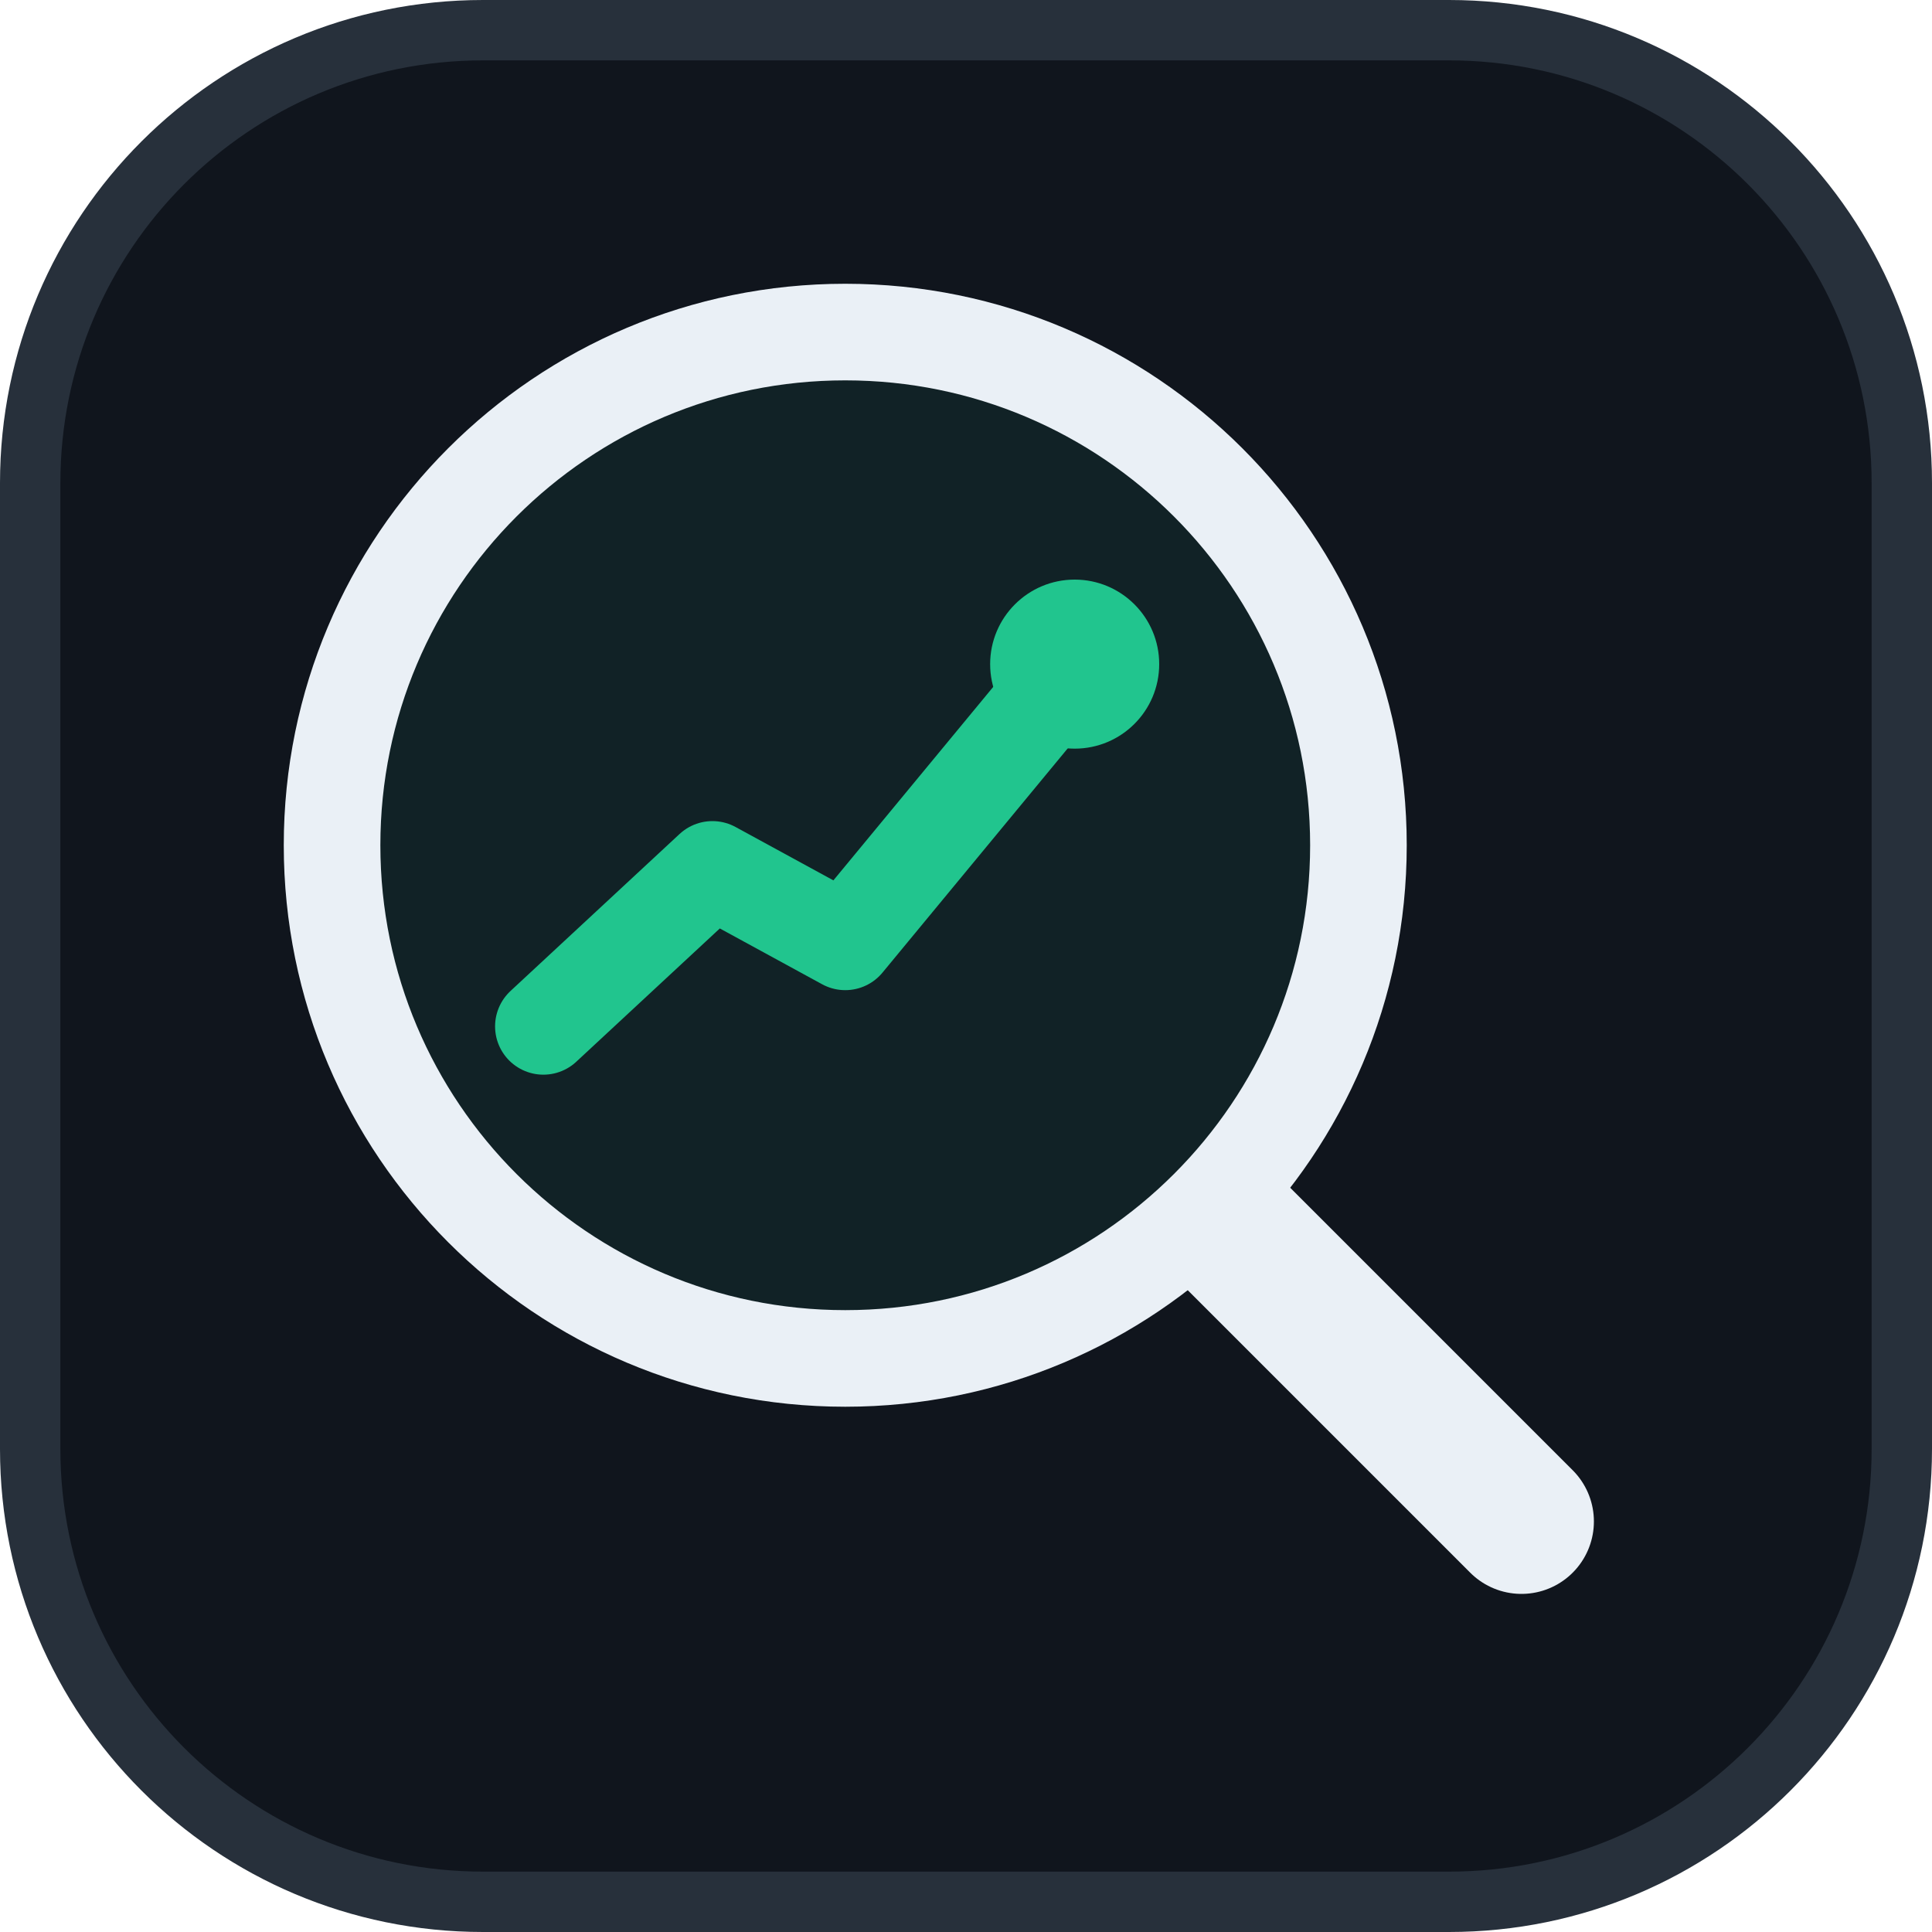
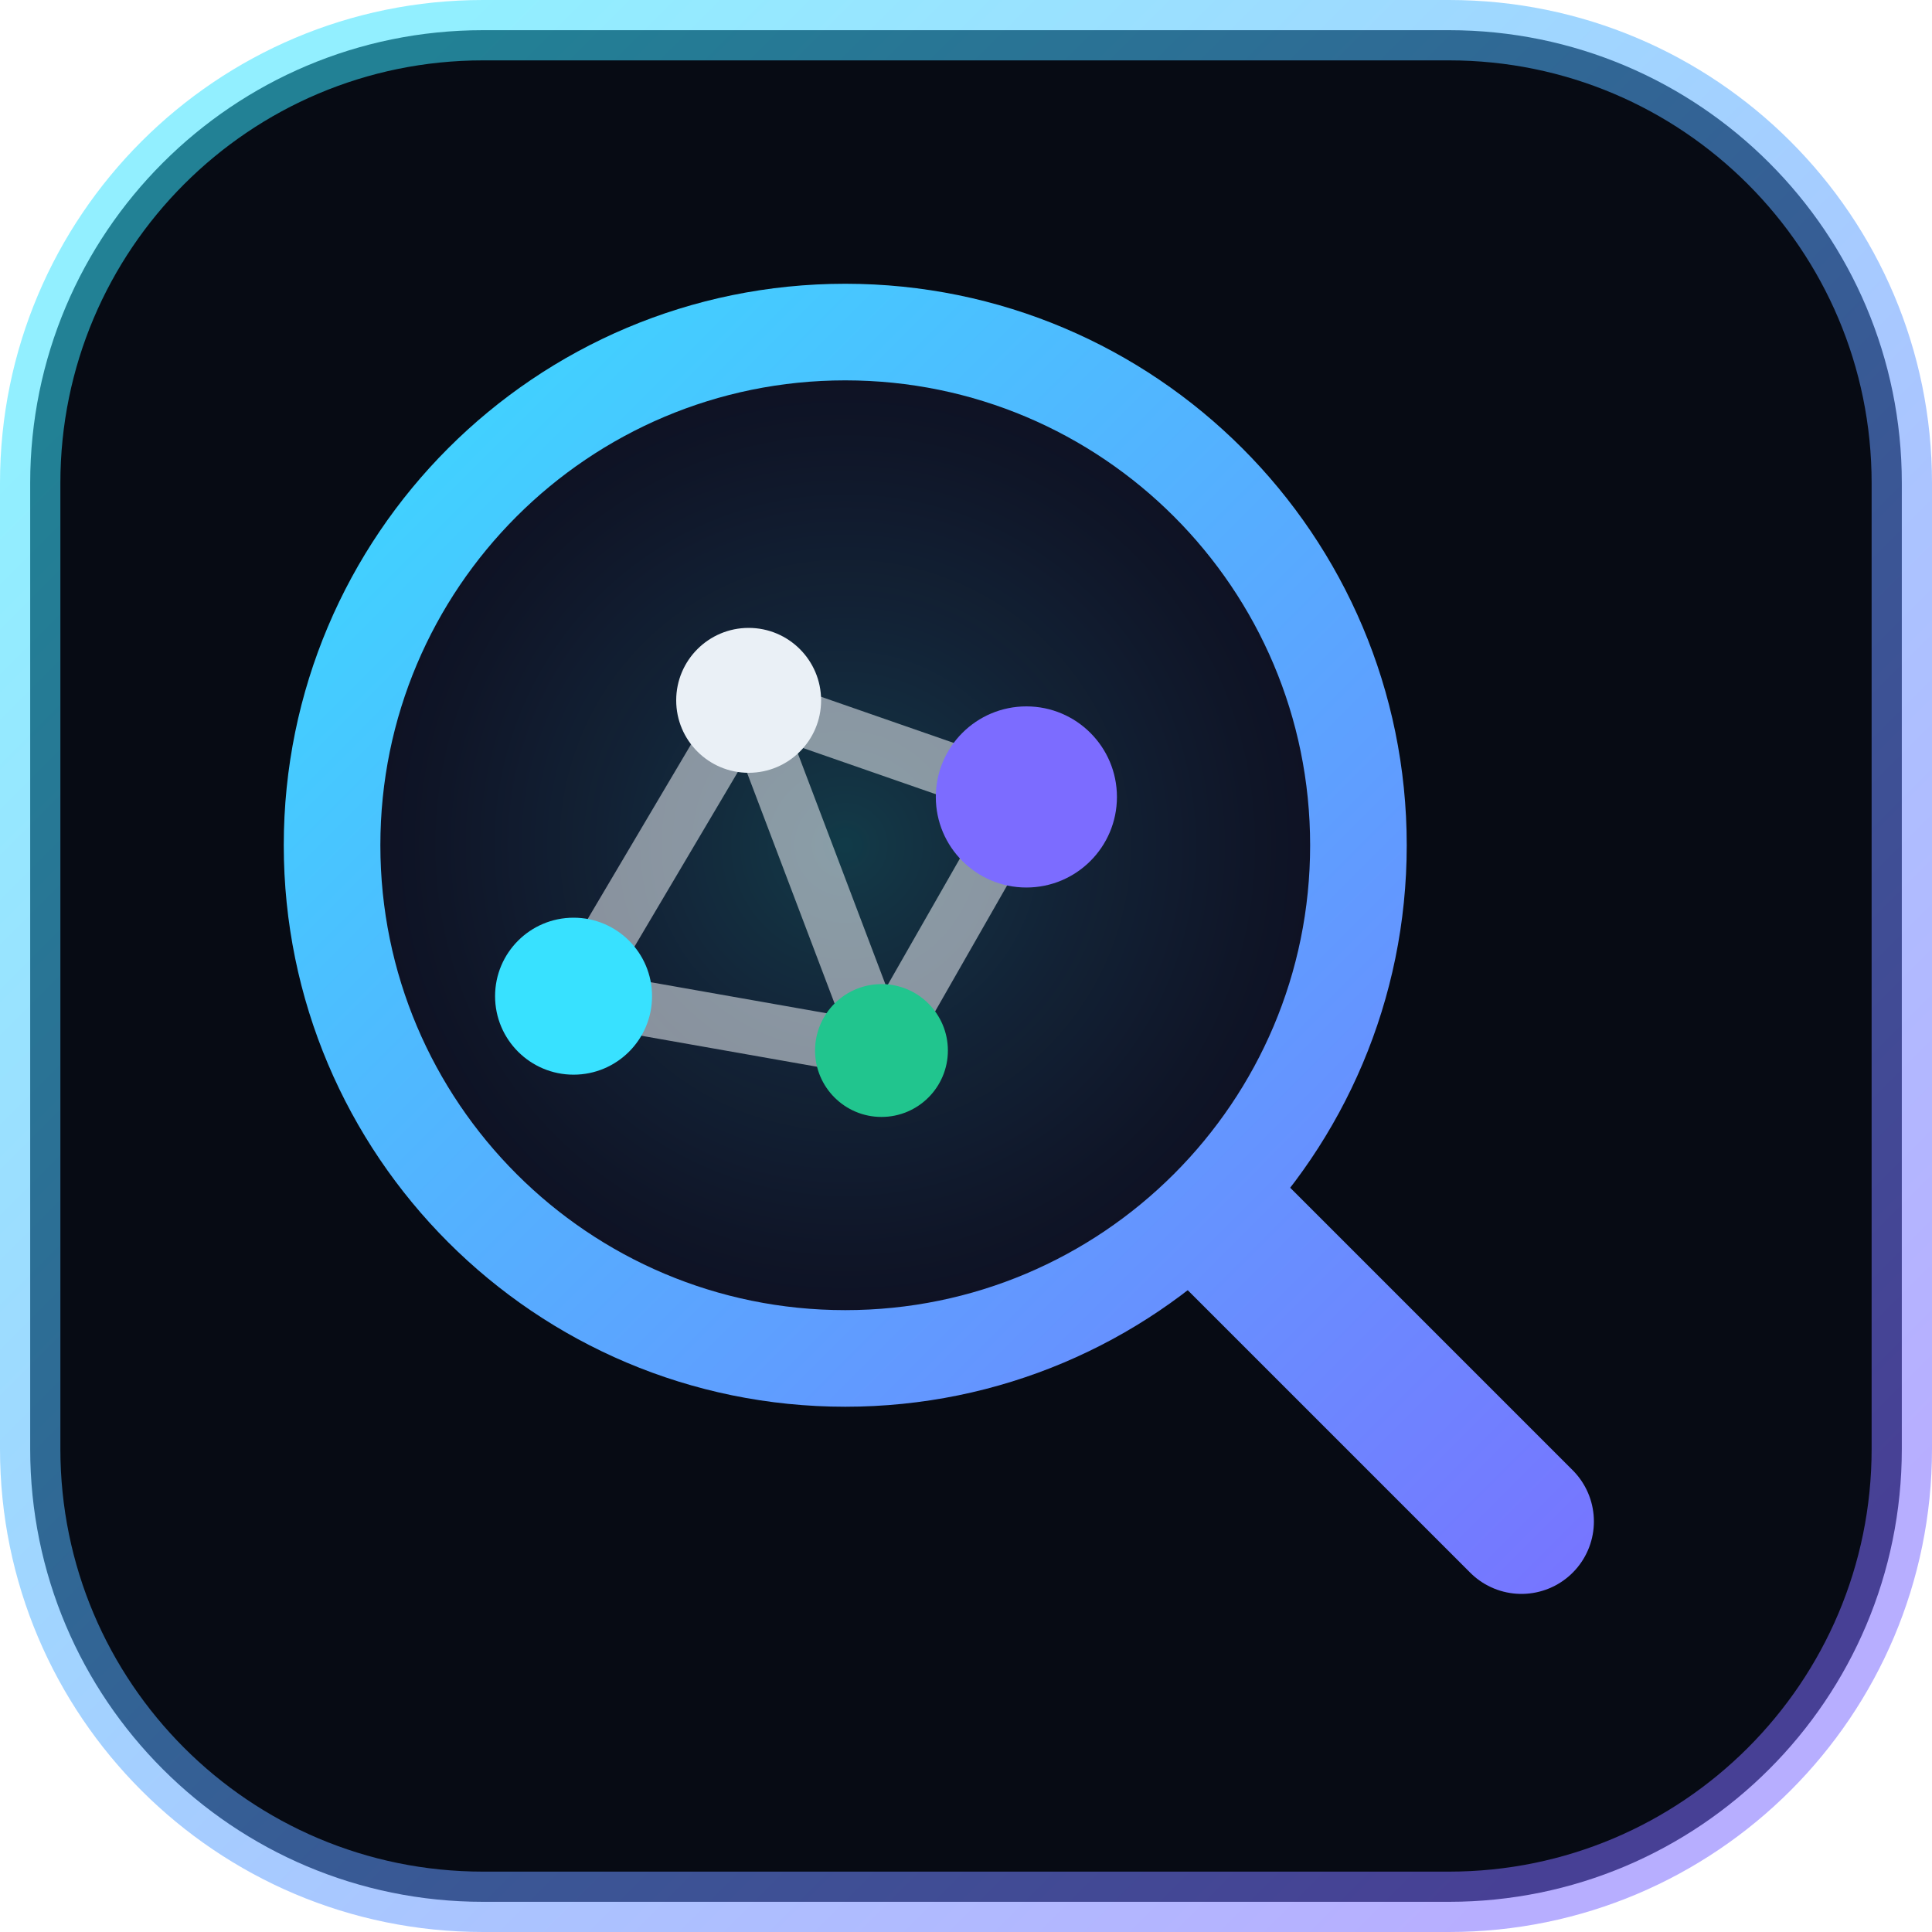
<svg xmlns="http://www.w3.org/2000/svg" viewBox="0 0 32 32" fill="none" role="img" aria-label="AlphaLens">
-   <rect x="0.5" y="0.5" width="31" height="31" rx="7.5" fill="#10151D" stroke="#27303B" />
-   <circle cx="14" cy="14" r="8.5" fill="#21C58E" fill-opacity="0.08" stroke="#EAF0F6" stroke-width="1.6" />
-   <path d="M20.4 20.4 L25.2 25.2" stroke="#EAF0F6" stroke-width="2.4" stroke-linecap="round" />
-   <path d="M9 17 L11.8 14.4 L14 15.6 L17.8 11" stroke="#21C58E" stroke-width="1.6" stroke-linecap="round" stroke-linejoin="round" />
-   <circle cx="17.8" cy="11" r="1.4" fill="#21C58E" />
+   <defs>
+     <linearGradient id="al-g" x1="4" y1="4" x2="28" y2="28" gradientUnits="userSpaceOnUse">
+       <stop offset="0" stop-color="#38E1FF" />
+       <stop offset="1" stop-color="#7C6CFF" />
+     </linearGradient>
+     <radialGradient id="al-r" cx="14" cy="14" r="9" gradientUnits="userSpaceOnUse">
+       <stop offset="0" stop-color="#38E1FF" stop-opacity="0.22" />
+       <stop offset="1" stop-color="#7C6CFF" stop-opacity="0.04" />
+     </radialGradient>
+   </defs>
+   <rect x="0.5" y="0.5" width="31" height="31" rx="7.5" fill="#070B14" stroke="url(#al-g)" stroke-opacity="0.55" />
+   <circle cx="14" cy="14" r="8.5" fill="url(#al-r)" stroke="url(#al-g)" stroke-width="1.6" />
+   <path d="M20.4 20.4 L25.2 25.2" stroke="url(#al-g)" stroke-width="2.4" stroke-linecap="round" />
+   <path d="M9.5 16.5 L12.4 11.6 M12.4 11.6 L17 13.2 M9.5 16.5 L14.6 17.4 M14.6 17.4 L17 13.2 M12.4 11.6 L14.6 17.4" stroke="#EAF0F6" stroke-opacity="0.55" stroke-width="0.9" stroke-linecap="round" />
+   <circle cx="9.5" cy="16.5" r="1.3" fill="#38E1FF" />
+   <circle cx="12.4" cy="11.6" r="1.2" fill="#EAF0F6" />
+   <circle cx="17" cy="13.2" r="1.5" fill="#7C6CFF" />
+   <circle cx="14.6" cy="17.4" r="1.1" fill="#21C58E" />
</svg>
